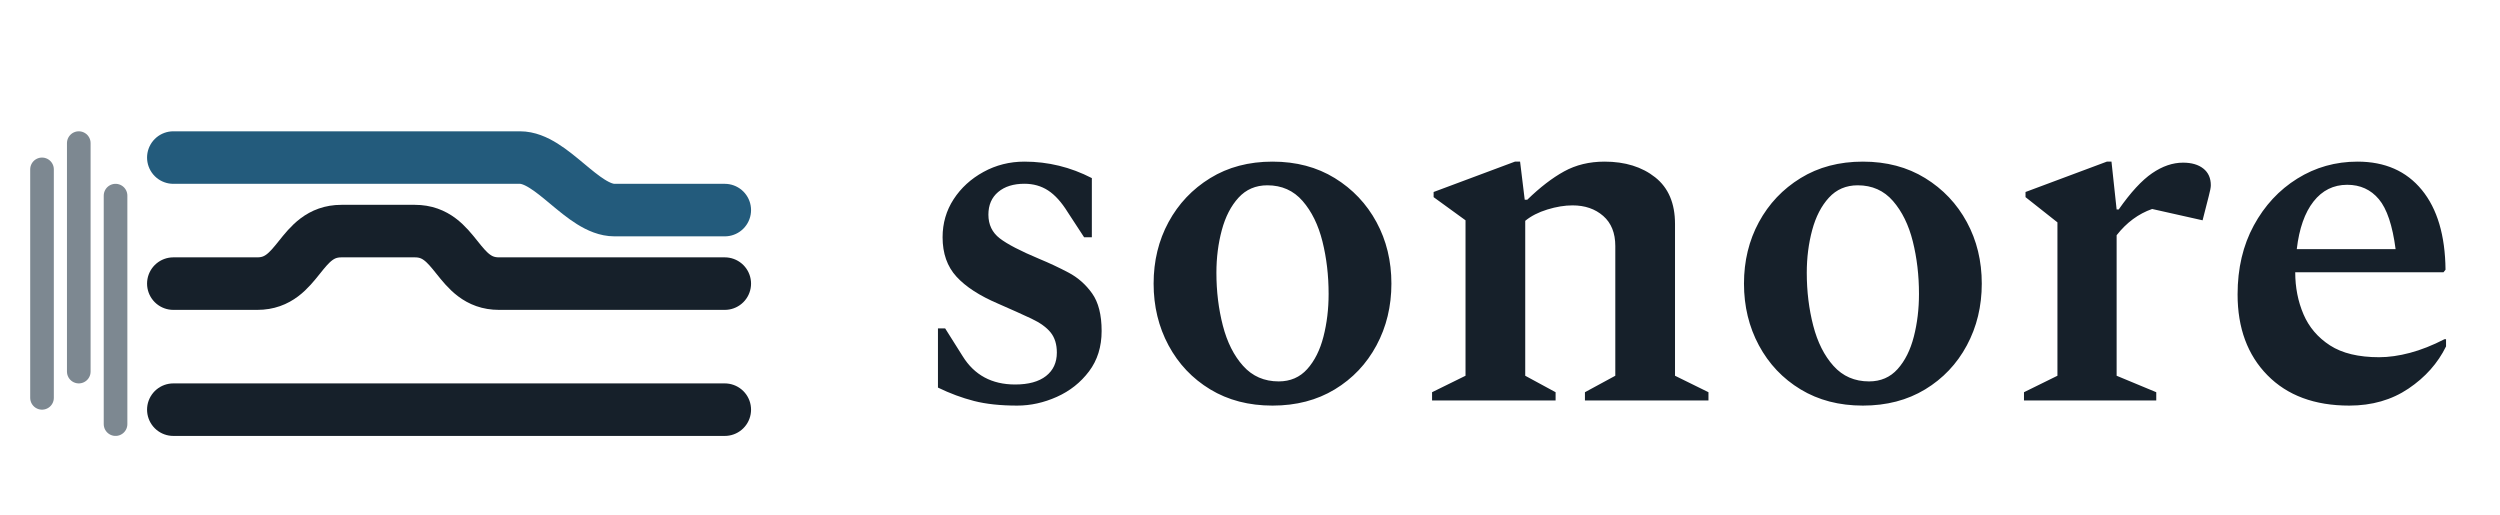
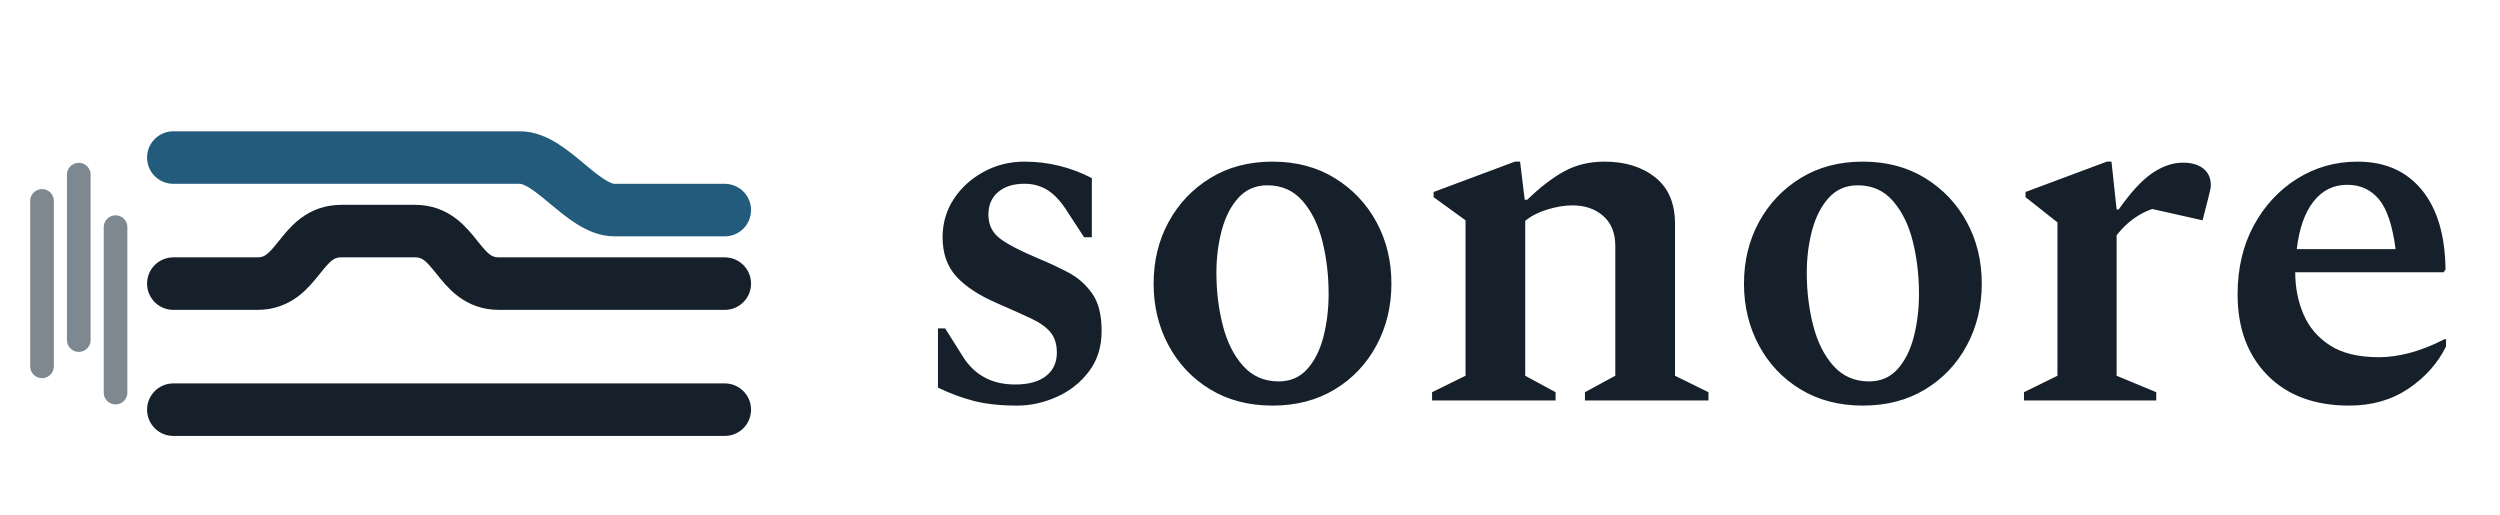
<svg xmlns="http://www.w3.org/2000/svg" viewBox="-33 -30 476 98" role="img" aria-label="sonore">
-   <path d="M-25,2.25 V45.75" stroke="#7D8891" stroke-width="4.5" stroke-linecap="round" />
-   <path d="M-18,-2.75 V40.75" stroke="#7D8891" stroke-width="4.5" stroke-linecap="round" />
-   <path d="M-11,7.25 V50.75" stroke="#7D8891" stroke-width="4.5" stroke-linecap="round" />
+   <path d="M-25,8.25 V39.75" stroke="#7D8891" stroke-width="4.5" stroke-linecap="round" />
+   <path d="M-18,3.25 V34.75" stroke="#7D8891" stroke-width="4.5" stroke-linecap="round" />
+   <path d="M-11,13.25 V44.75" stroke="#7D8891" stroke-width="4.5" stroke-linecap="round" />
  <path d="M0,0 H66 C72,0 78,10 84,10 H105" stroke="#235B7C" fill="none" stroke-width="10" stroke-linecap="round" stroke-linejoin="round" />
  <path d="M0,24 H16 C24,24 24,14 32,14 H46 C54,14 54,24 62,24 H105" stroke="#16202A" fill="none" stroke-width="10" stroke-linecap="round" stroke-linejoin="round" />
  <path d="M0,48 H105" stroke="#16202A" fill="none" stroke-width="10" stroke-linecap="round" stroke-linejoin="round" />
  <path d="M160.678 47.226Q155.876 47.226 152.446 46.344Q149.016 45.462 145.586 43.796V32.526H146.958L150.29 37.818Q153.622 43.208 160.286 43.208Q164.108 43.208 166.166 41.591Q168.224 39.974 168.224 37.132Q168.224 34.78 167.048 33.31Q165.872 31.84 163.373 30.664Q160.874 29.488 157.052 27.822Q151.76 25.568 149.114 22.677Q146.468 19.786 146.468 15.18Q146.468 11.162 148.575 7.928Q150.682 4.694 154.259 2.734Q157.836 0.774 162.05 0.774Q168.812 0.774 174.888 3.91V15.18H173.418L170.282 10.378Q168.518 7.536 166.558 6.262Q164.598 4.988 162.05 4.988Q158.914 4.988 157.052 6.556Q155.19 8.124 155.19 10.868Q155.19 13.71 157.346 15.376Q159.502 17.042 164.892 19.296Q167.734 20.472 170.429 21.893Q173.124 23.314 174.937 25.862Q176.75 28.41 176.75 33.016Q176.75 37.524 174.349 40.709Q171.948 43.894 168.224 45.56Q164.5 47.226 160.678 47.226Z M209.286 47.226Q202.524 47.226 197.428 44.139Q192.332 41.052 189.49 35.76Q186.648 30.468 186.648 24.0Q186.648 17.532 189.49 12.289Q192.332 7.046 197.428 3.91Q202.524 0.774 209.286 0.774Q216.048 0.774 221.144 3.91Q226.24 7.046 229.082 12.289Q231.924 17.532 231.924 24.0Q231.924 30.468 229.082 35.76Q226.24 41.052 221.144 44.139Q216.048 47.226 209.286 47.226ZM210.462 42.62Q213.794 42.62 215.901 40.268Q218.008 37.916 218.988 34.094Q219.968 30.272 219.968 25.96Q219.968 20.668 218.792 15.964Q217.616 11.26 215.019 8.271Q212.422 5.282 208.306 5.282Q204.974 5.282 202.818 7.634Q200.662 9.986 199.633 13.808Q198.604 17.63 198.604 21.942Q198.604 27.234 199.829 31.987Q201.054 36.74 203.7 39.68Q206.346 42.62 210.462 42.62Z M239.666 46.246V44.678L246.036 41.542V11.946L239.96 7.536V6.556L255.444 0.774H256.424L257.306 8.026H257.796Q261.422 4.498 264.803 2.636Q268.184 0.774 272.496 0.774Q278.376 0.774 282.149 3.763Q285.922 6.752 285.922 12.632V41.542L292.292 44.678V46.246H268.772V44.678L274.554 41.542V16.846Q274.554 13.122 272.251 11.113Q269.948 9.104 266.42 9.104Q264.166 9.104 261.618 9.888Q259.07 10.672 257.404 12.044V41.542L263.186 44.678V46.246Z M321.692 47.226Q314.93 47.226 309.834 44.139Q304.738 41.052 301.896 35.76Q299.054 30.468 299.054 24.0Q299.054 17.532 301.896 12.289Q304.738 7.046 309.834 3.91Q314.93 0.774 321.692 0.774Q328.454 0.774 333.55 3.91Q338.646 7.046 341.488 12.289Q344.33 17.532 344.33 24.0Q344.33 30.468 341.488 35.76Q338.646 41.052 333.55 44.139Q328.454 47.226 321.692 47.226ZM322.868 42.62Q326.2 42.62 328.307 40.268Q330.414 37.916 331.394 34.094Q332.374 30.272 332.374 25.96Q332.374 20.668 331.198 15.964Q330.022 11.26 327.425 8.271Q324.828 5.282 320.712 5.282Q317.38 5.282 315.224 7.634Q313.068 9.986 312.039 13.808Q311.01 17.63 311.01 21.942Q311.01 27.234 312.235 31.987Q313.46 36.74 316.106 39.68Q318.752 42.62 322.868 42.62Z M352.366 46.246V44.678L358.736 41.542V12.338L352.66 7.536V6.556L368.144 0.774H369.026L370.006 9.888H370.398Q373.828 4.988 376.768 2.979Q379.708 0.97 382.648 0.97Q385.098 0.97 386.519 2.097Q387.94 3.224 387.94 5.282Q387.94 5.87 387.548 7.34L386.372 11.946L376.768 9.79Q372.848 11.162 370.006 14.788V41.542L377.552 44.678V46.246Z M414.302 47.226Q404.404 47.226 398.72 41.444Q393.036 35.662 393.036 26.058Q393.036 18.61 396.123 12.926Q399.21 7.242 404.404 4.008Q409.598 0.774 415.87 0.774Q423.71 0.774 428.12 6.164Q432.53 11.554 432.628 21.354L432.236 21.844H404.012Q404.012 26.156 405.58 29.831Q407.148 33.506 410.627 35.76Q414.106 38.014 419.986 38.014Q422.73 38.014 425.866 37.181Q429.002 36.348 432.432 34.584H432.726V35.956Q430.374 40.758 425.572 43.992Q420.77 47.226 414.302 47.226ZM413.91 5.184Q409.99 5.184 407.491 8.369Q404.992 11.554 404.306 17.434H423.122Q422.24 10.672 419.937 7.928Q417.634 5.184 413.91 5.184Z" fill="#16202A" />
</svg>
